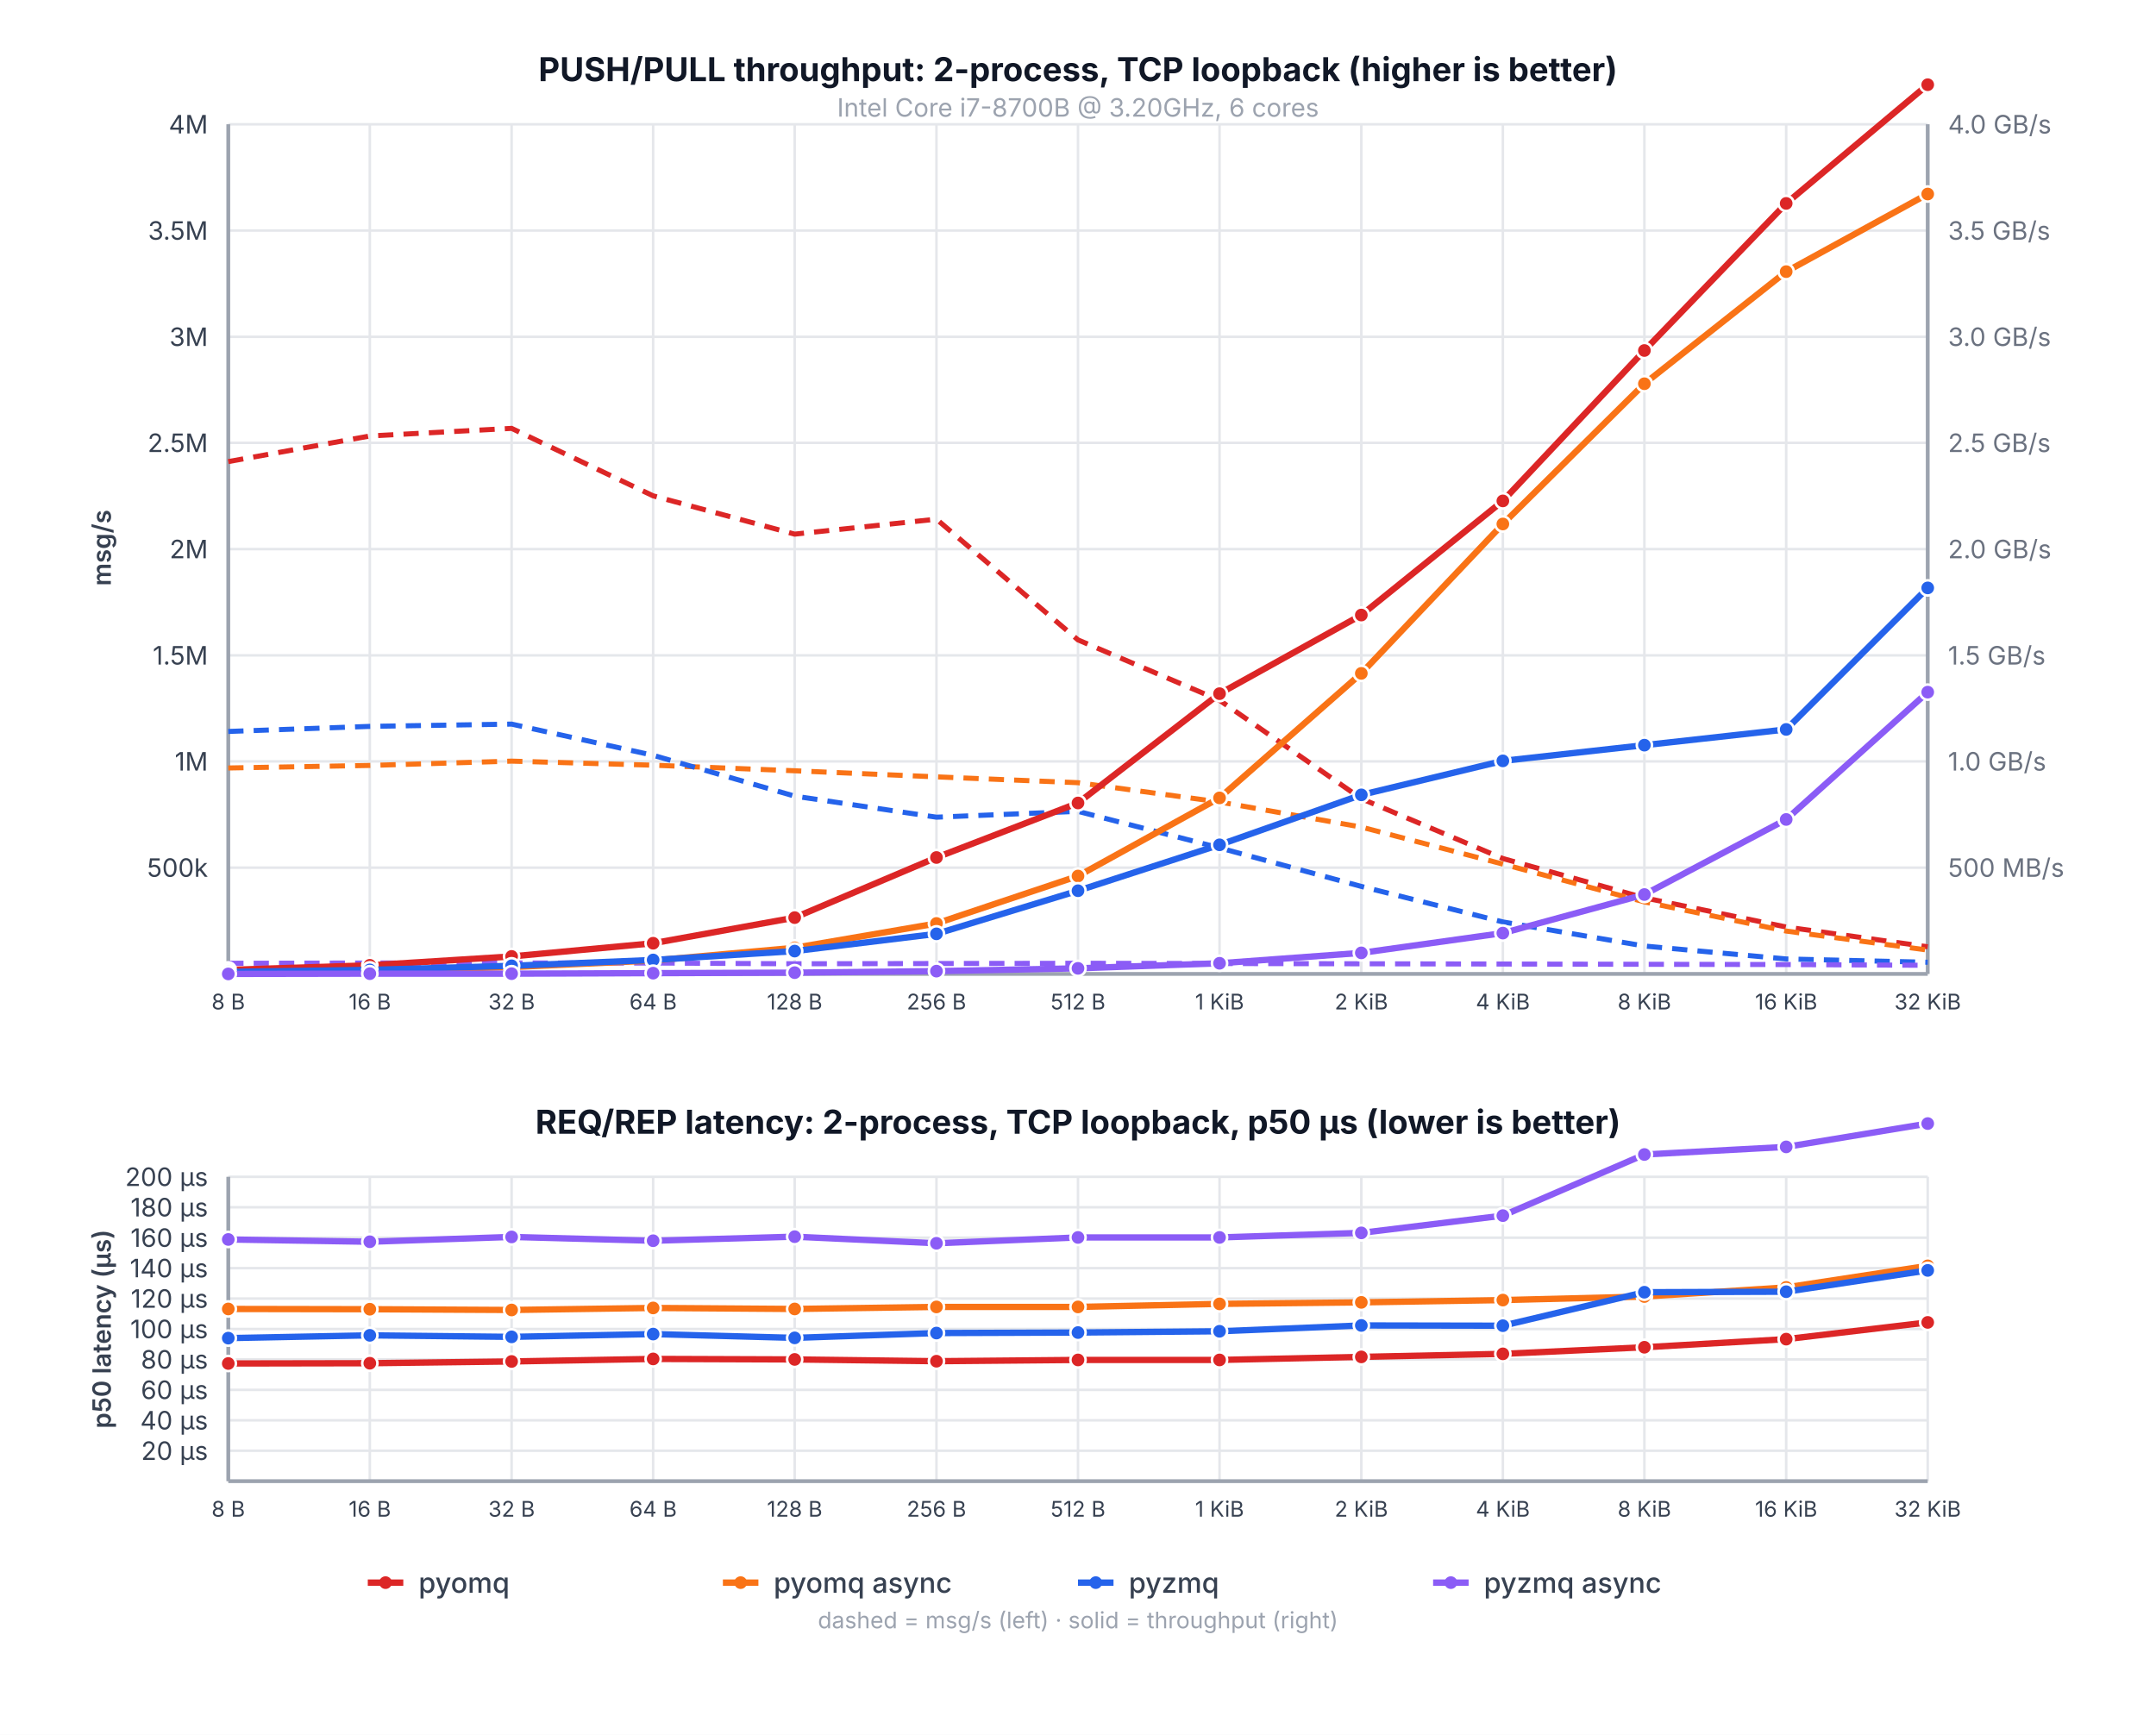
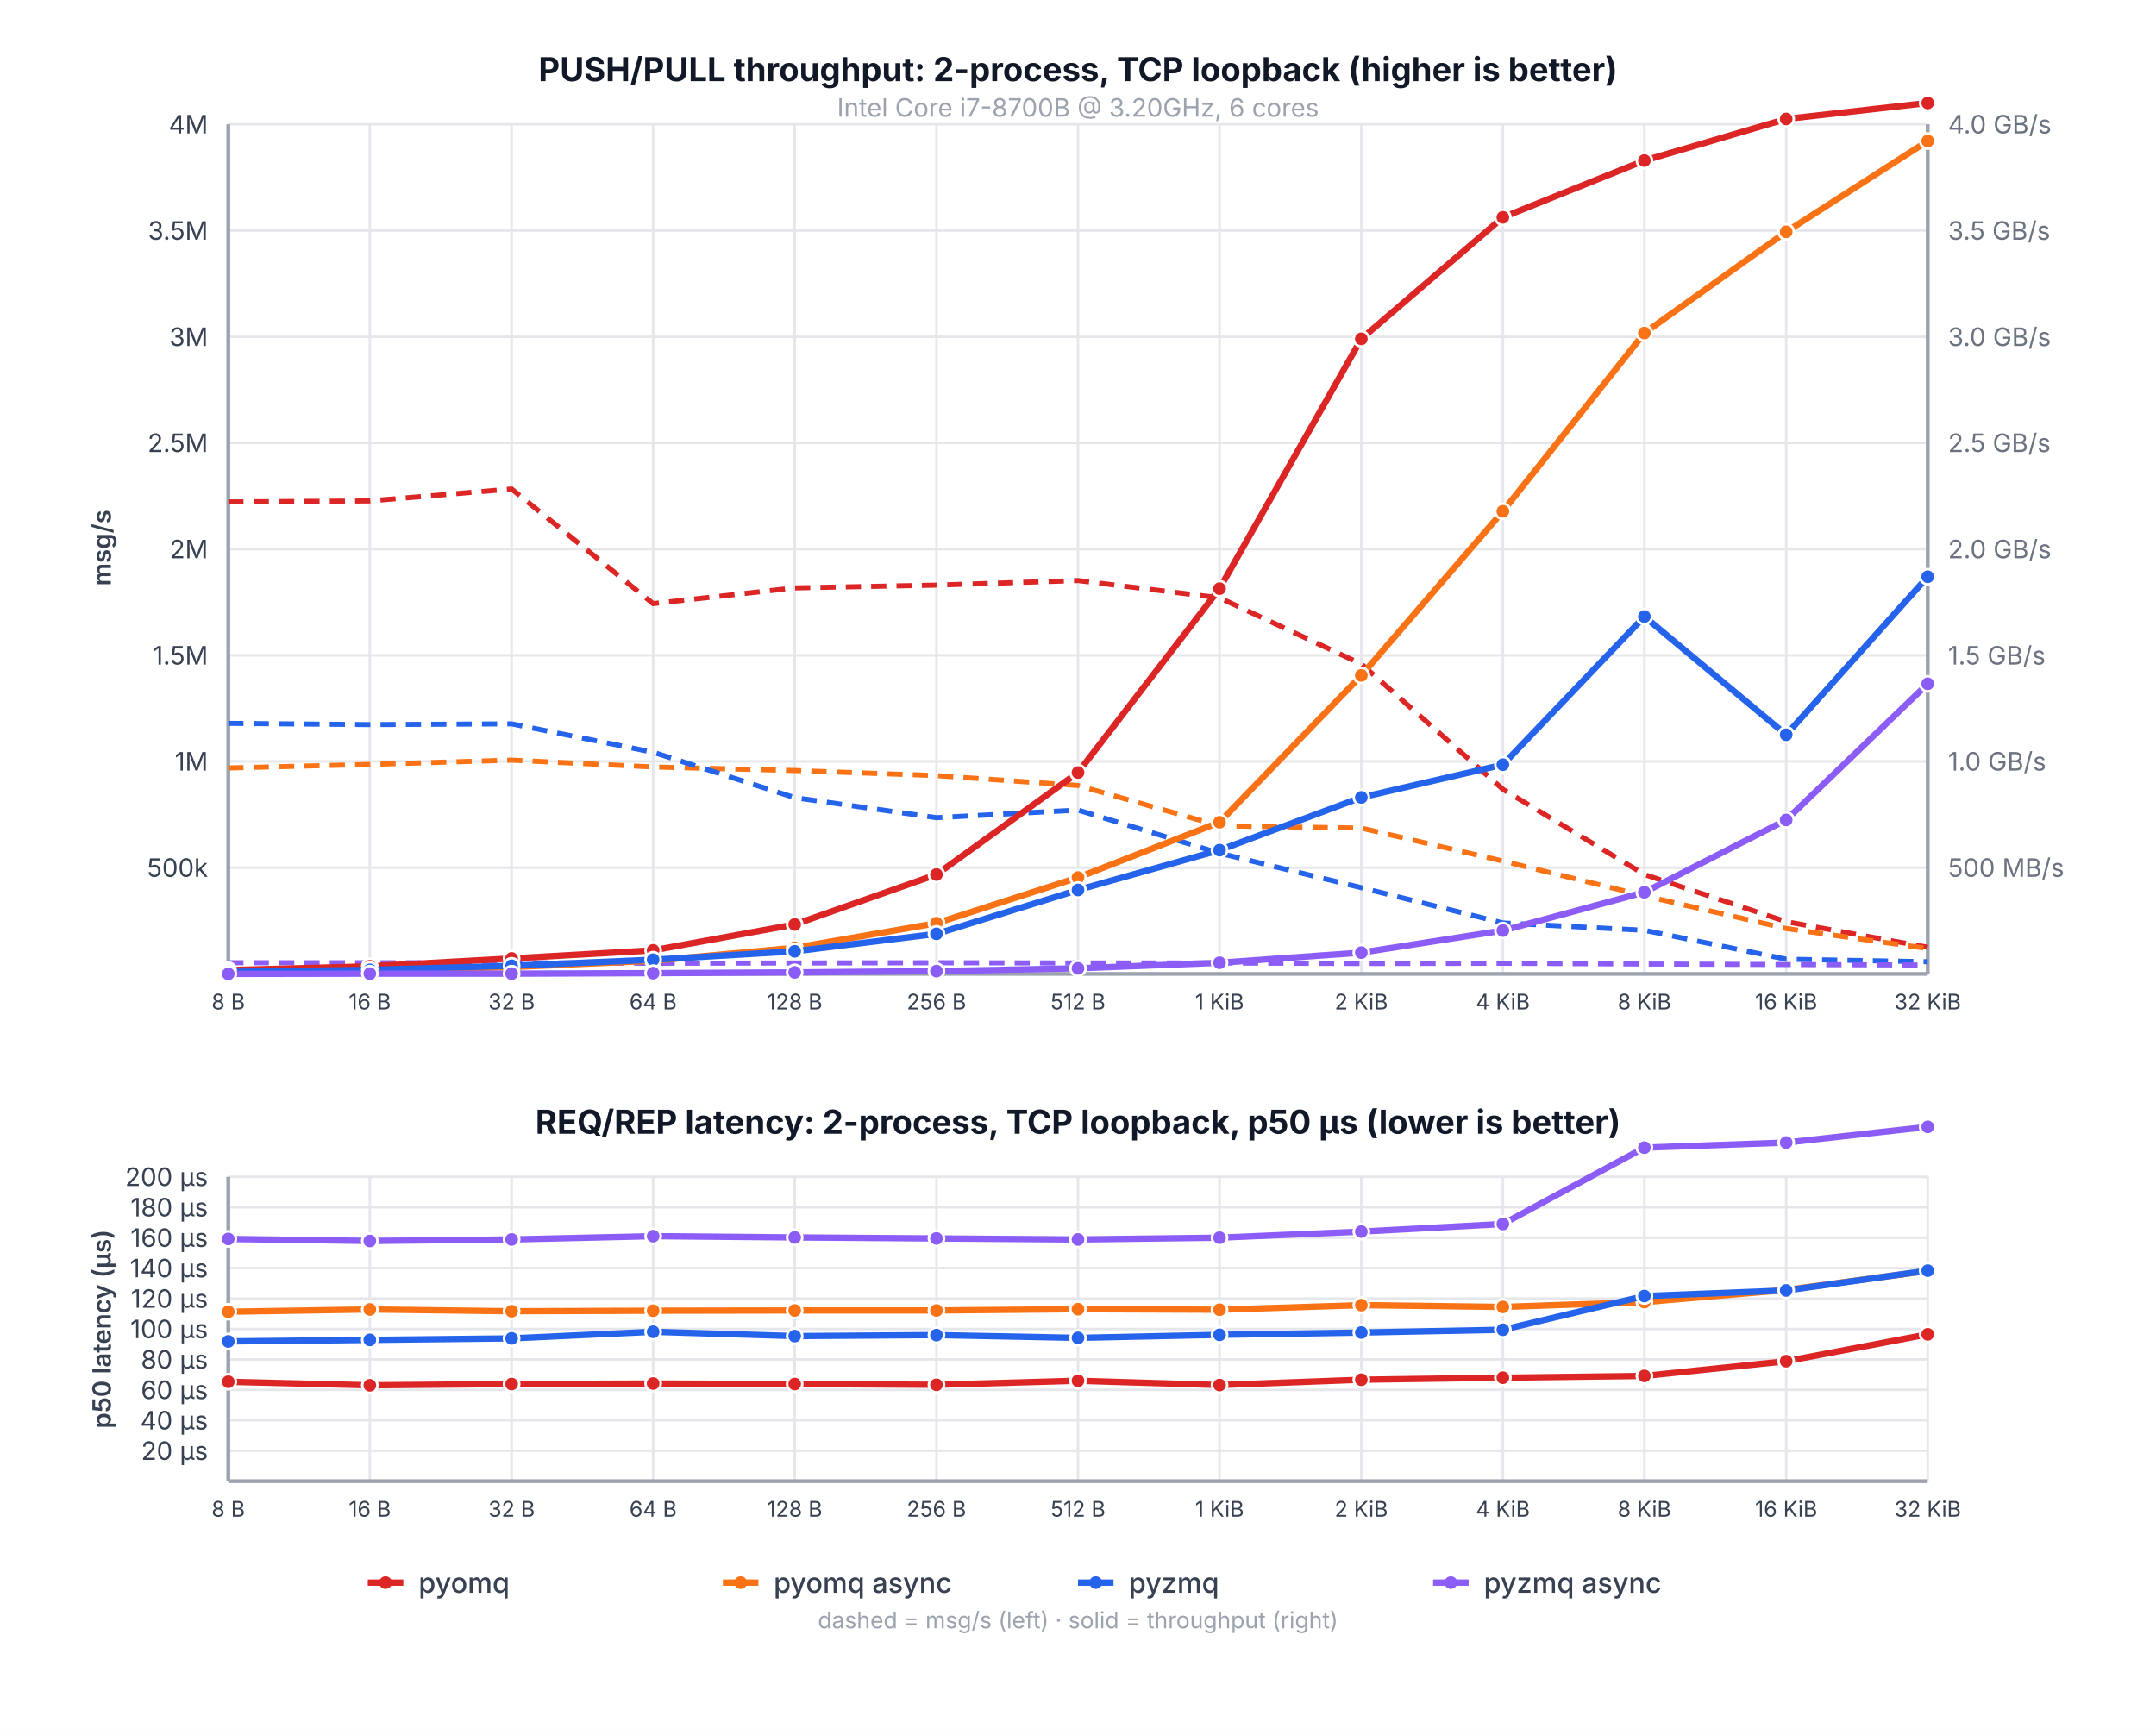
<svg xmlns="http://www.w3.org/2000/svg" viewBox="0 0 850 684" font-family="system-ui, -apple-system, sans-serif">
  <rect width="850" height="684" fill="white" />
  <text x="425.0" y="32" text-anchor="middle" fill="#111827" font-size="13" font-weight="700">PUSH/PULL throughput: 2-process, TCP loopback (higher is better)</text>
  <text x="425.0" y="46" text-anchor="middle" fill="#9ca3af" font-size="10">Intel Core i7-8700B @ 3.20GHz, 6 cores</text>
  <line x1="90" y1="342.1" x2="760" y2="342.1" stroke="#e5e7eb" stroke-width="1" />
  <text x="82" y="342.1" text-anchor="end" dominant-baseline="middle" fill="#374151" font-size="10">500k</text>
  <text x="768" y="342.1" text-anchor="start" dominant-baseline="middle" fill="#6b7280" font-size="10">500 MB/s</text>
  <line x1="90" y1="300.2" x2="760" y2="300.2" stroke="#e5e7eb" stroke-width="1" />
  <text x="82" y="300.2" text-anchor="end" dominant-baseline="middle" fill="#374151" font-size="10">1M</text>
  <text x="768" y="300.2" text-anchor="start" dominant-baseline="middle" fill="#6b7280" font-size="10">1.0 GB/s</text>
  <line x1="90" y1="258.4" x2="760" y2="258.4" stroke="#e5e7eb" stroke-width="1" />
  <text x="82" y="258.4" text-anchor="end" dominant-baseline="middle" fill="#374151" font-size="10">1.5M</text>
  <text x="768" y="258.4" text-anchor="start" dominant-baseline="middle" fill="#6b7280" font-size="10">1.5 GB/s</text>
  <line x1="90" y1="216.5" x2="760" y2="216.5" stroke="#e5e7eb" stroke-width="1" />
  <text x="82" y="216.5" text-anchor="end" dominant-baseline="middle" fill="#374151" font-size="10">2M</text>
  <text x="768" y="216.5" text-anchor="start" dominant-baseline="middle" fill="#6b7280" font-size="10">2.0 GB/s</text>
  <line x1="90" y1="174.6" x2="760" y2="174.6" stroke="#e5e7eb" stroke-width="1" />
  <text x="82" y="174.6" text-anchor="end" dominant-baseline="middle" fill="#374151" font-size="10">2.5M</text>
  <text x="768" y="174.6" text-anchor="start" dominant-baseline="middle" fill="#6b7280" font-size="10">2.5 GB/s</text>
  <line x1="90" y1="132.8" x2="760" y2="132.8" stroke="#e5e7eb" stroke-width="1" />
  <text x="82" y="132.8" text-anchor="end" dominant-baseline="middle" fill="#374151" font-size="10">3M</text>
  <text x="768" y="132.8" text-anchor="start" dominant-baseline="middle" fill="#6b7280" font-size="10">3.0 GB/s</text>
  <line x1="90" y1="90.9" x2="760" y2="90.9" stroke="#e5e7eb" stroke-width="1" />
  <text x="82" y="90.9" text-anchor="end" dominant-baseline="middle" fill="#374151" font-size="10">3.5M</text>
  <text x="768" y="90.9" text-anchor="start" dominant-baseline="middle" fill="#6b7280" font-size="10">3.5 GB/s</text>
  <line x1="90" y1="49.0" x2="760" y2="49.0" stroke="#e5e7eb" stroke-width="1" />
  <text x="82" y="49.0" text-anchor="end" dominant-baseline="middle" fill="#374151" font-size="10">4M</text>
  <text x="768" y="49.0" text-anchor="start" dominant-baseline="middle" fill="#6b7280" font-size="10">4.0 GB/s</text>
  <line x1="90.0" y1="49" x2="90.0" y2="384" stroke="#e5e7eb" stroke-width="1" />
  <line x1="145.8" y1="49" x2="145.8" y2="384" stroke="#e5e7eb" stroke-width="1" />
  <line x1="201.7" y1="49" x2="201.7" y2="384" stroke="#e5e7eb" stroke-width="1" />
  <line x1="257.5" y1="49" x2="257.5" y2="384" stroke="#e5e7eb" stroke-width="1" />
  <line x1="313.3" y1="49" x2="313.3" y2="384" stroke="#e5e7eb" stroke-width="1" />
  <line x1="369.2" y1="49" x2="369.2" y2="384" stroke="#e5e7eb" stroke-width="1" />
  <line x1="425.0" y1="49" x2="425.0" y2="384" stroke="#e5e7eb" stroke-width="1" />
  <line x1="480.8" y1="49" x2="480.8" y2="384" stroke="#e5e7eb" stroke-width="1" />
  <line x1="536.7" y1="49" x2="536.7" y2="384" stroke="#e5e7eb" stroke-width="1" />
  <line x1="592.5" y1="49" x2="592.5" y2="384" stroke="#e5e7eb" stroke-width="1" />
  <line x1="648.3" y1="49" x2="648.3" y2="384" stroke="#e5e7eb" stroke-width="1" />
  <line x1="704.2" y1="49" x2="704.2" y2="384" stroke="#e5e7eb" stroke-width="1" />
  <line x1="760.0" y1="49" x2="760.0" y2="384" stroke="#e5e7eb" stroke-width="1" />
  <line x1="90" y1="49" x2="90" y2="384" stroke="#9ca3af" stroke-width="1.5" />
  <line x1="760" y1="49" x2="760" y2="384" stroke="#9ca3af" stroke-width="1.5" />
  <line x1="90" y1="384" x2="760" y2="384" stroke="#9ca3af" stroke-width="1.5" />
  <text x="40" y="216" text-anchor="middle" dominant-baseline="middle" fill="#374151" font-size="10" font-weight="600" transform="rotate(-90,40,216)">msg/s</text>
-   <polyline points="90.0,182.0 145.8,171.9 201.7,168.9 257.5,195.5 313.3,210.6 369.2,204.7 425.0,252.3 480.8,276.1 536.7,314.9 592.5,338.5 648.3,354.0 704.2,365.5 760.0,373.3" fill="none" stroke="#dc2626" stroke-width="2" stroke-dasharray="6,4" />
-   <polyline points="90.0,302.8 145.8,301.8 201.7,300.1 257.5,301.7 313.3,303.9 369.2,306.3 425.0,308.6 480.8,316.2 536.7,326.1 592.5,340.7 648.3,355.6 704.2,367.1 760.0,374.6" fill="none" stroke="#f97316" stroke-width="2" stroke-dasharray="6,4" />
-   <polyline points="90.0,288.4 145.8,286.4 201.7,285.5 257.5,297.8 313.3,313.9 369.2,322.2 425.0,319.9 480.8,334.3 536.7,349.5 592.5,363.5 648.3,373.0 704.2,378.1 760.0,379.4" fill="none" stroke="#2563eb" stroke-width="2" stroke-dasharray="6,4" />
-   <polyline points="90.0,379.8 145.8,379.7 201.7,379.7 257.5,379.7 313.3,380.0 369.2,379.9 425.0,379.8 480.8,379.9 536.7,380.0 592.5,380.1 648.3,380.2 704.2,380.3 760.0,380.6" fill="none" stroke="#8b5cf6" stroke-width="2" stroke-dasharray="6,4" />
-   <polyline points="90.0,382.4 145.8,380.6 201.7,377.1 257.5,371.9 313.3,361.8 369.2,338.1 425.0,316.6 480.8,273.5 536.7,242.5 592.5,197.5 648.3,138.2 704.2,80.2 760.0,33.4" fill="none" stroke="#dc2626" stroke-width="2.5" stroke-linecap="round" stroke-linejoin="round" />
-   <circle cx="90.0" cy="382.4" r="3" fill="#dc2626" stroke="white" stroke-width="1" />
-   <circle cx="145.8" cy="380.6" r="3" fill="#dc2626" stroke="white" stroke-width="1" />
-   <circle cx="201.7" cy="377.1" r="3" fill="#dc2626" stroke="white" stroke-width="1" />
-   <circle cx="257.5" cy="371.9" r="3" fill="#dc2626" stroke="white" stroke-width="1" />
-   <circle cx="313.3" cy="361.8" r="3" fill="#dc2626" stroke="white" stroke-width="1" />
-   <circle cx="369.2" cy="338.1" r="3" fill="#dc2626" stroke="white" stroke-width="1" />
-   <circle cx="425.0" cy="316.6" r="3" fill="#dc2626" stroke="white" stroke-width="1" />
-   <circle cx="480.8" cy="273.5" r="3" fill="#dc2626" stroke="white" stroke-width="1" />
-   <circle cx="536.7" cy="242.5" r="3" fill="#dc2626" stroke="white" stroke-width="1" />
-   <circle cx="592.5" cy="197.5" r="3" fill="#dc2626" stroke="white" stroke-width="1" />
-   <circle cx="648.3" cy="138.2" r="3" fill="#dc2626" stroke="white" stroke-width="1" />
-   <circle cx="704.2" cy="80.2" r="3" fill="#dc2626" stroke="white" stroke-width="1" />
-   <circle cx="760.0" cy="33.4" r="3" fill="#dc2626" stroke="white" stroke-width="1" />
-   <polyline points="90.0,383.4 145.8,382.7 201.7,381.3 257.5,378.7 313.3,373.7 369.2,364.1 425.0,345.4 480.8,314.6 536.7,265.5 592.5,206.6 648.3,151.3 704.2,107.1 760.0,76.5" fill="none" stroke="#f97316" stroke-width="2.5" stroke-linecap="round" stroke-linejoin="round" />
+   <polyline points="90.0,197.9 145.8,197.5 201.7,192.8 257.5,238.0 313.3,231.8 369.2,230.7 425.0,228.9 480.8,235.7 536.7,261.8 592.5,311.2 648.3,344.8 704.2,363.4 760.0,373.5" fill="none" stroke="#dc2626" stroke-width="2" stroke-dasharray="6,4" />
+   <polyline points="90.0,302.8 145.8,301.4 201.7,299.7 257.5,302.4 313.3,303.8 369.2,305.8 425.0,309.7 480.8,325.6 536.7,326.5 592.5,339.5 648.3,353.2 704.2,366.1 760.0,374.0" fill="none" stroke="#f97316" stroke-width="2" stroke-dasharray="6,4" />
+   <polyline points="90.0,285.2 145.8,285.7 201.7,285.4 257.5,296.6 313.3,314.5 369.2,322.4 425.0,319.4 480.8,336.4 536.7,350.0 592.5,363.9 648.3,366.8 704.2,378.2 760.0,379.2" fill="none" stroke="#2563eb" stroke-width="2" stroke-dasharray="6,4" />
+   <polyline points="90.0,379.6 145.8,379.6 201.7,379.6 257.5,379.8 313.3,379.7 369.2,379.6 425.0,379.7 480.8,379.7 536.7,379.9 592.5,379.8 648.3,380.1 704.2,380.3 760.0,380.5" fill="none" stroke="#8b5cf6" stroke-width="2" stroke-dasharray="6,4" />
+   <polyline points="90.0,382.5 145.8,381.0 201.7,377.9 257.5,374.7 313.3,364.5 369.2,344.8 425.0,304.6 480.8,232.1 536.7,133.6 592.5,85.7 648.3,63.3 704.2,46.9 760.0,40.6" fill="none" stroke="#dc2626" stroke-width="2.5" stroke-linecap="round" stroke-linejoin="round" />
+   <circle cx="90.0" cy="382.5" r="3" fill="#dc2626" stroke="white" stroke-width="1" />
+   <circle cx="145.8" cy="381.0" r="3" fill="#dc2626" stroke="white" stroke-width="1" />
+   <circle cx="201.7" cy="377.9" r="3" fill="#dc2626" stroke="white" stroke-width="1" />
+   <circle cx="257.5" cy="374.7" r="3" fill="#dc2626" stroke="white" stroke-width="1" />
+   <circle cx="313.3" cy="364.5" r="3" fill="#dc2626" stroke="white" stroke-width="1" />
+   <circle cx="369.2" cy="344.8" r="3" fill="#dc2626" stroke="white" stroke-width="1" />
+   <circle cx="425.0" cy="304.6" r="3" fill="#dc2626" stroke="white" stroke-width="1" />
+   <circle cx="480.8" cy="232.1" r="3" fill="#dc2626" stroke="white" stroke-width="1" />
+   <circle cx="536.7" cy="133.6" r="3" fill="#dc2626" stroke="white" stroke-width="1" />
+   <circle cx="592.5" cy="85.7" r="3" fill="#dc2626" stroke="white" stroke-width="1" />
+   <circle cx="648.3" cy="63.3" r="3" fill="#dc2626" stroke="white" stroke-width="1" />
+   <circle cx="704.2" cy="46.9" r="3" fill="#dc2626" stroke="white" stroke-width="1" />
+   <circle cx="760.0" cy="40.6" r="3" fill="#dc2626" stroke="white" stroke-width="1" />
+   <polyline points="90.0,383.4 145.8,382.7 201.7,381.3 257.5,378.8 313.3,373.7 369.2,364.0 425.0,346.0 480.8,324.2 536.7,266.3 592.5,201.6 648.3,131.3 704.2,91.4 760.0,55.6" fill="none" stroke="#f97316" stroke-width="2.5" stroke-linecap="round" stroke-linejoin="round" />
  <circle cx="90.0" cy="383.4" r="3" fill="#f97316" stroke="white" stroke-width="1" />
  <circle cx="145.8" cy="382.7" r="3" fill="#f97316" stroke="white" stroke-width="1" />
  <circle cx="201.7" cy="381.3" r="3" fill="#f97316" stroke="white" stroke-width="1" />
-   <circle cx="257.5" cy="378.7" r="3" fill="#f97316" stroke="white" stroke-width="1" />
+   <circle cx="257.5" cy="378.8" r="3" fill="#f97316" stroke="white" stroke-width="1" />
  <circle cx="313.3" cy="373.7" r="3" fill="#f97316" stroke="white" stroke-width="1" />
-   <circle cx="369.2" cy="364.1" r="3" fill="#f97316" stroke="white" stroke-width="1" />
-   <circle cx="425.0" cy="345.4" r="3" fill="#f97316" stroke="white" stroke-width="1" />
-   <circle cx="480.8" cy="314.6" r="3" fill="#f97316" stroke="white" stroke-width="1" />
-   <circle cx="536.7" cy="265.5" r="3" fill="#f97316" stroke="white" stroke-width="1" />
-   <circle cx="592.5" cy="206.6" r="3" fill="#f97316" stroke="white" stroke-width="1" />
-   <circle cx="648.3" cy="151.3" r="3" fill="#f97316" stroke="white" stroke-width="1" />
-   <circle cx="704.2" cy="107.1" r="3" fill="#f97316" stroke="white" stroke-width="1" />
-   <circle cx="760.0" cy="76.5" r="3" fill="#f97316" stroke="white" stroke-width="1" />
-   <polyline points="90.0,383.2 145.8,382.4 201.7,380.8 257.5,378.5 313.3,375.0 369.2,368.2 425.0,351.2 480.8,333.1 536.7,313.4 592.5,300.0 648.3,293.8 704.2,287.6 760.0,231.8" fill="none" stroke="#2563eb" stroke-width="2.5" stroke-linecap="round" stroke-linejoin="round" />
+   <circle cx="369.2" cy="364.0" r="3" fill="#f97316" stroke="white" stroke-width="1" />
+   <circle cx="425.0" cy="346.0" r="3" fill="#f97316" stroke="white" stroke-width="1" />
+   <circle cx="480.8" cy="324.2" r="3" fill="#f97316" stroke="white" stroke-width="1" />
+   <circle cx="536.7" cy="266.3" r="3" fill="#f97316" stroke="white" stroke-width="1" />
+   <circle cx="592.5" cy="201.6" r="3" fill="#f97316" stroke="white" stroke-width="1" />
+   <circle cx="648.3" cy="131.3" r="3" fill="#f97316" stroke="white" stroke-width="1" />
+   <circle cx="704.2" cy="91.4" r="3" fill="#f97316" stroke="white" stroke-width="1" />
+   <circle cx="760.0" cy="55.6" r="3" fill="#f97316" stroke="white" stroke-width="1" />
+   <polyline points="90.0,383.2 145.8,382.4 201.7,380.8 257.5,378.4 313.3,375.1 369.2,368.2 425.0,350.9 480.8,335.2 536.7,314.4 592.5,301.5 648.3,243.1 704.2,289.7 760.0,227.4" fill="none" stroke="#2563eb" stroke-width="2.5" stroke-linecap="round" stroke-linejoin="round" />
  <circle cx="90.0" cy="383.2" r="3" fill="#2563eb" stroke="white" stroke-width="1" />
  <circle cx="145.8" cy="382.4" r="3" fill="#2563eb" stroke="white" stroke-width="1" />
  <circle cx="201.7" cy="380.8" r="3" fill="#2563eb" stroke="white" stroke-width="1" />
-   <circle cx="257.5" cy="378.5" r="3" fill="#2563eb" stroke="white" stroke-width="1" />
-   <circle cx="313.3" cy="375.0" r="3" fill="#2563eb" stroke="white" stroke-width="1" />
+   <circle cx="257.5" cy="378.4" r="3" fill="#2563eb" stroke="white" stroke-width="1" />
+   <circle cx="313.3" cy="375.1" r="3" fill="#2563eb" stroke="white" stroke-width="1" />
  <circle cx="369.2" cy="368.2" r="3" fill="#2563eb" stroke="white" stroke-width="1" />
-   <circle cx="425.0" cy="351.2" r="3" fill="#2563eb" stroke="white" stroke-width="1" />
-   <circle cx="480.8" cy="333.1" r="3" fill="#2563eb" stroke="white" stroke-width="1" />
-   <circle cx="536.7" cy="313.4" r="3" fill="#2563eb" stroke="white" stroke-width="1" />
-   <circle cx="592.5" cy="300.0" r="3" fill="#2563eb" stroke="white" stroke-width="1" />
-   <circle cx="648.3" cy="293.8" r="3" fill="#2563eb" stroke="white" stroke-width="1" />
-   <circle cx="704.2" cy="287.6" r="3" fill="#2563eb" stroke="white" stroke-width="1" />
-   <circle cx="760.0" cy="231.8" r="3" fill="#2563eb" stroke="white" stroke-width="1" />
-   <polyline points="90.0,384.0 145.8,383.9 201.7,383.9 257.5,383.7 313.3,383.5 369.2,382.9 425.0,381.8 480.8,379.8 536.7,375.7 592.5,367.9 648.3,352.7 704.2,323.1 760.0,272.9" fill="none" stroke="#8b5cf6" stroke-width="2.5" stroke-linecap="round" stroke-linejoin="round" />
+   <circle cx="425.0" cy="350.9" r="3" fill="#2563eb" stroke="white" stroke-width="1" />
+   <circle cx="480.8" cy="335.2" r="3" fill="#2563eb" stroke="white" stroke-width="1" />
+   <circle cx="536.7" cy="314.4" r="3" fill="#2563eb" stroke="white" stroke-width="1" />
+   <circle cx="592.5" cy="301.5" r="3" fill="#2563eb" stroke="white" stroke-width="1" />
+   <circle cx="648.3" cy="243.1" r="3" fill="#2563eb" stroke="white" stroke-width="1" />
+   <circle cx="704.2" cy="289.7" r="3" fill="#2563eb" stroke="white" stroke-width="1" />
+   <circle cx="760.0" cy="227.4" r="3" fill="#2563eb" stroke="white" stroke-width="1" />
+   <polyline points="90.0,384.0 145.8,383.9 201.7,383.9 257.5,383.7 313.3,383.4 369.2,382.9 425.0,381.8 480.8,379.6 536.7,375.6 592.5,366.9 648.3,351.8 704.2,323.3 760.0,269.6" fill="none" stroke="#8b5cf6" stroke-width="2.5" stroke-linecap="round" stroke-linejoin="round" />
  <circle cx="90.0" cy="384.0" r="3" fill="#8b5cf6" stroke="white" stroke-width="1" />
  <circle cx="145.8" cy="383.9" r="3" fill="#8b5cf6" stroke="white" stroke-width="1" />
  <circle cx="201.7" cy="383.9" r="3" fill="#8b5cf6" stroke="white" stroke-width="1" />
  <circle cx="257.5" cy="383.7" r="3" fill="#8b5cf6" stroke="white" stroke-width="1" />
-   <circle cx="313.3" cy="383.5" r="3" fill="#8b5cf6" stroke="white" stroke-width="1" />
+   <circle cx="313.3" cy="383.4" r="3" fill="#8b5cf6" stroke="white" stroke-width="1" />
  <circle cx="369.2" cy="382.9" r="3" fill="#8b5cf6" stroke="white" stroke-width="1" />
  <circle cx="425.0" cy="381.8" r="3" fill="#8b5cf6" stroke="white" stroke-width="1" />
-   <circle cx="480.8" cy="379.8" r="3" fill="#8b5cf6" stroke="white" stroke-width="1" />
-   <circle cx="536.7" cy="375.7" r="3" fill="#8b5cf6" stroke="white" stroke-width="1" />
-   <circle cx="592.5" cy="367.9" r="3" fill="#8b5cf6" stroke="white" stroke-width="1" />
-   <circle cx="648.3" cy="352.7" r="3" fill="#8b5cf6" stroke="white" stroke-width="1" />
-   <circle cx="704.2" cy="323.1" r="3" fill="#8b5cf6" stroke="white" stroke-width="1" />
-   <circle cx="760.0" cy="272.9" r="3" fill="#8b5cf6" stroke="white" stroke-width="1" />
+   <circle cx="480.8" cy="379.6" r="3" fill="#8b5cf6" stroke="white" stroke-width="1" />
+   <circle cx="536.7" cy="375.6" r="3" fill="#8b5cf6" stroke="white" stroke-width="1" />
+   <circle cx="592.5" cy="366.9" r="3" fill="#8b5cf6" stroke="white" stroke-width="1" />
+   <circle cx="648.3" cy="351.8" r="3" fill="#8b5cf6" stroke="white" stroke-width="1" />
+   <circle cx="704.2" cy="323.3" r="3" fill="#8b5cf6" stroke="white" stroke-width="1" />
+   <circle cx="760.0" cy="269.6" r="3" fill="#8b5cf6" stroke="white" stroke-width="1" />
  <text x="90.0" y="398" text-anchor="middle" fill="#374151" font-size="8.5">8 B</text>
  <text x="145.8" y="398" text-anchor="middle" fill="#374151" font-size="8.5">16 B</text>
  <text x="201.7" y="398" text-anchor="middle" fill="#374151" font-size="8.5">32 B</text>
  <text x="257.5" y="398" text-anchor="middle" fill="#374151" font-size="8.5">64 B</text>
  <text x="313.3" y="398" text-anchor="middle" fill="#374151" font-size="8.5">128 B</text>
  <text x="369.2" y="398" text-anchor="middle" fill="#374151" font-size="8.5">256 B</text>
  <text x="425.0" y="398" text-anchor="middle" fill="#374151" font-size="8.5">512 B</text>
  <text x="480.8" y="398" text-anchor="middle" fill="#374151" font-size="8.5">1 KiB</text>
  <text x="536.7" y="398" text-anchor="middle" fill="#374151" font-size="8.5">2 KiB</text>
  <text x="592.5" y="398" text-anchor="middle" fill="#374151" font-size="8.5">4 KiB</text>
  <text x="648.3" y="398" text-anchor="middle" fill="#374151" font-size="8.5">8 KiB</text>
  <text x="704.2" y="398" text-anchor="middle" fill="#374151" font-size="8.5">16 KiB</text>
  <text x="760.0" y="398" text-anchor="middle" fill="#374151" font-size="8.5">32 KiB</text>
  <text x="425.0" y="447" text-anchor="middle" fill="#111827" font-size="13" font-weight="700">REQ/REP latency: 2-process, TCP loopback, p50 µs (lower is better)</text>
  <line x1="90" y1="572.0" x2="760" y2="572.0" stroke="#e5e7eb" stroke-width="1" />
  <text x="82" y="572.0" text-anchor="end" dominant-baseline="middle" fill="#374151" font-size="10">20 µs</text>
  <line x1="90" y1="560.0" x2="760" y2="560.0" stroke="#e5e7eb" stroke-width="1" />
  <text x="82" y="560.0" text-anchor="end" dominant-baseline="middle" fill="#374151" font-size="10">40 µs</text>
  <line x1="90" y1="548.0" x2="760" y2="548.0" stroke="#e5e7eb" stroke-width="1" />
  <text x="82" y="548.0" text-anchor="end" dominant-baseline="middle" fill="#374151" font-size="10">60 µs</text>
  <line x1="90" y1="536.0" x2="760" y2="536.0" stroke="#e5e7eb" stroke-width="1" />
  <text x="82" y="536.0" text-anchor="end" dominant-baseline="middle" fill="#374151" font-size="10">80 µs</text>
  <line x1="90" y1="524.0" x2="760" y2="524.0" stroke="#e5e7eb" stroke-width="1" />
  <text x="82" y="524.0" text-anchor="end" dominant-baseline="middle" fill="#374151" font-size="10">100 µs</text>
  <line x1="90" y1="512.0" x2="760" y2="512.0" stroke="#e5e7eb" stroke-width="1" />
  <text x="82" y="512.0" text-anchor="end" dominant-baseline="middle" fill="#374151" font-size="10">120 µs</text>
  <line x1="90" y1="500.0" x2="760" y2="500.0" stroke="#e5e7eb" stroke-width="1" />
  <text x="82" y="500.0" text-anchor="end" dominant-baseline="middle" fill="#374151" font-size="10">140 µs</text>
  <line x1="90" y1="488.0" x2="760" y2="488.0" stroke="#e5e7eb" stroke-width="1" />
  <text x="82" y="488.0" text-anchor="end" dominant-baseline="middle" fill="#374151" font-size="10">160 µs</text>
  <line x1="90" y1="476.0" x2="760" y2="476.0" stroke="#e5e7eb" stroke-width="1" />
  <text x="82" y="476.0" text-anchor="end" dominant-baseline="middle" fill="#374151" font-size="10">180 µs</text>
  <line x1="90" y1="464.0" x2="760" y2="464.0" stroke="#e5e7eb" stroke-width="1" />
  <text x="82" y="464.0" text-anchor="end" dominant-baseline="middle" fill="#374151" font-size="10">200 µs</text>
  <line x1="90.0" y1="464" x2="90.0" y2="584" stroke="#e5e7eb" stroke-width="1" />
  <line x1="145.8" y1="464" x2="145.8" y2="584" stroke="#e5e7eb" stroke-width="1" />
  <line x1="201.7" y1="464" x2="201.7" y2="584" stroke="#e5e7eb" stroke-width="1" />
  <line x1="257.5" y1="464" x2="257.5" y2="584" stroke="#e5e7eb" stroke-width="1" />
  <line x1="313.3" y1="464" x2="313.3" y2="584" stroke="#e5e7eb" stroke-width="1" />
  <line x1="369.2" y1="464" x2="369.2" y2="584" stroke="#e5e7eb" stroke-width="1" />
  <line x1="425.0" y1="464" x2="425.0" y2="584" stroke="#e5e7eb" stroke-width="1" />
  <line x1="480.8" y1="464" x2="480.8" y2="584" stroke="#e5e7eb" stroke-width="1" />
  <line x1="536.7" y1="464" x2="536.7" y2="584" stroke="#e5e7eb" stroke-width="1" />
  <line x1="592.5" y1="464" x2="592.5" y2="584" stroke="#e5e7eb" stroke-width="1" />
  <line x1="648.3" y1="464" x2="648.3" y2="584" stroke="#e5e7eb" stroke-width="1" />
  <line x1="704.2" y1="464" x2="704.2" y2="584" stroke="#e5e7eb" stroke-width="1" />
  <line x1="760.0" y1="464" x2="760.0" y2="584" stroke="#e5e7eb" stroke-width="1" />
  <line x1="90" y1="464" x2="90" y2="584" stroke="#9ca3af" stroke-width="1.5" />
  <line x1="90" y1="584" x2="760" y2="584" stroke="#9ca3af" stroke-width="1.5" />
  <text x="40" y="524" text-anchor="middle" dominant-baseline="middle" fill="#374151" font-size="10" font-weight="600" transform="rotate(-90,40,524)">p50 latency (µs)</text>
-   <polyline points="90.0,537.6 145.8,537.5 201.7,536.8 257.5,535.8 313.3,536.0 369.2,536.7 425.0,536.2 480.8,536.2 536.7,535.0 592.5,533.8 648.3,531.2 704.2,528.0 760.0,521.4" fill="none" stroke="#dc2626" stroke-width="2.5" stroke-linecap="round" stroke-linejoin="round" />
-   <circle cx="90.0" cy="537.6" r="3" fill="#dc2626" stroke="white" stroke-width="1" />
-   <circle cx="145.8" cy="537.5" r="3" fill="#dc2626" stroke="white" stroke-width="1" />
-   <circle cx="201.7" cy="536.8" r="3" fill="#dc2626" stroke="white" stroke-width="1" />
-   <circle cx="257.5" cy="535.8" r="3" fill="#dc2626" stroke="white" stroke-width="1" />
-   <circle cx="313.3" cy="536.0" r="3" fill="#dc2626" stroke="white" stroke-width="1" />
-   <circle cx="369.2" cy="536.7" r="3" fill="#dc2626" stroke="white" stroke-width="1" />
-   <circle cx="425.0" cy="536.2" r="3" fill="#dc2626" stroke="white" stroke-width="1" />
-   <circle cx="480.8" cy="536.2" r="3" fill="#dc2626" stroke="white" stroke-width="1" />
-   <circle cx="536.7" cy="535.0" r="3" fill="#dc2626" stroke="white" stroke-width="1" />
-   <circle cx="592.5" cy="533.8" r="3" fill="#dc2626" stroke="white" stroke-width="1" />
-   <circle cx="648.3" cy="531.2" r="3" fill="#dc2626" stroke="white" stroke-width="1" />
-   <circle cx="704.2" cy="528.0" r="3" fill="#dc2626" stroke="white" stroke-width="1" />
-   <circle cx="760.0" cy="521.4" r="3" fill="#dc2626" stroke="white" stroke-width="1" />
-   <polyline points="90.0,516.1 145.8,516.2 201.7,516.5 257.5,515.7 313.3,516.1 369.2,515.3 425.0,515.3 480.8,514.1 536.7,513.5 592.5,512.6 648.3,511.2 704.2,507.6 760.0,499.1" fill="none" stroke="#f97316" stroke-width="2.5" stroke-linecap="round" stroke-linejoin="round" />
-   <circle cx="90.0" cy="516.1" r="3" fill="#f97316" stroke="white" stroke-width="1" />
-   <circle cx="145.8" cy="516.2" r="3" fill="#f97316" stroke="white" stroke-width="1" />
-   <circle cx="201.7" cy="516.5" r="3" fill="#f97316" stroke="white" stroke-width="1" />
-   <circle cx="257.5" cy="515.7" r="3" fill="#f97316" stroke="white" stroke-width="1" />
-   <circle cx="313.3" cy="516.1" r="3" fill="#f97316" stroke="white" stroke-width="1" />
-   <circle cx="369.2" cy="515.3" r="3" fill="#f97316" stroke="white" stroke-width="1" />
-   <circle cx="425.0" cy="515.3" r="3" fill="#f97316" stroke="white" stroke-width="1" />
-   <circle cx="480.8" cy="514.1" r="3" fill="#f97316" stroke="white" stroke-width="1" />
-   <circle cx="536.7" cy="513.5" r="3" fill="#f97316" stroke="white" stroke-width="1" />
-   <circle cx="592.5" cy="512.6" r="3" fill="#f97316" stroke="white" stroke-width="1" />
-   <circle cx="648.3" cy="511.2" r="3" fill="#f97316" stroke="white" stroke-width="1" />
-   <circle cx="704.2" cy="507.6" r="3" fill="#f97316" stroke="white" stroke-width="1" />
-   <circle cx="760.0" cy="499.1" r="3" fill="#f97316" stroke="white" stroke-width="1" />
-   <polyline points="90.0,527.6 145.8,526.5 201.7,527.1 257.5,526.0 313.3,527.5 369.2,525.6 425.0,525.4 480.8,524.9 536.7,522.6 592.5,522.7 648.3,509.5 704.2,509.3 760.0,500.9" fill="none" stroke="#2563eb" stroke-width="2.5" stroke-linecap="round" stroke-linejoin="round" />
-   <circle cx="90.0" cy="527.6" r="3" fill="#2563eb" stroke="white" stroke-width="1" />
-   <circle cx="145.8" cy="526.5" r="3" fill="#2563eb" stroke="white" stroke-width="1" />
-   <circle cx="201.7" cy="527.1" r="3" fill="#2563eb" stroke="white" stroke-width="1" />
-   <circle cx="257.5" cy="526.0" r="3" fill="#2563eb" stroke="white" stroke-width="1" />
-   <circle cx="313.3" cy="527.5" r="3" fill="#2563eb" stroke="white" stroke-width="1" />
-   <circle cx="369.2" cy="525.6" r="3" fill="#2563eb" stroke="white" stroke-width="1" />
-   <circle cx="425.0" cy="525.4" r="3" fill="#2563eb" stroke="white" stroke-width="1" />
-   <circle cx="480.8" cy="524.9" r="3" fill="#2563eb" stroke="white" stroke-width="1" />
-   <circle cx="536.7" cy="522.6" r="3" fill="#2563eb" stroke="white" stroke-width="1" />
-   <circle cx="592.5" cy="522.7" r="3" fill="#2563eb" stroke="white" stroke-width="1" />
-   <circle cx="648.3" cy="509.5" r="3" fill="#2563eb" stroke="white" stroke-width="1" />
-   <circle cx="704.2" cy="509.3" r="3" fill="#2563eb" stroke="white" stroke-width="1" />
-   <circle cx="760.0" cy="500.9" r="3" fill="#2563eb" stroke="white" stroke-width="1" />
-   <polyline points="90.0,488.7 145.8,489.6 201.7,487.7 257.5,489.2 313.3,487.6 369.2,490.2 425.0,487.9 480.8,487.9 536.7,486.1 592.5,479.3 648.3,455.2 704.2,452.2 760.0,443.0" fill="none" stroke="#8b5cf6" stroke-width="2.5" stroke-linecap="round" stroke-linejoin="round" />
-   <circle cx="90.0" cy="488.7" r="3" fill="#8b5cf6" stroke="white" stroke-width="1" />
-   <circle cx="145.8" cy="489.6" r="3" fill="#8b5cf6" stroke="white" stroke-width="1" />
-   <circle cx="201.7" cy="487.7" r="3" fill="#8b5cf6" stroke="white" stroke-width="1" />
-   <circle cx="257.5" cy="489.2" r="3" fill="#8b5cf6" stroke="white" stroke-width="1" />
-   <circle cx="313.3" cy="487.6" r="3" fill="#8b5cf6" stroke="white" stroke-width="1" />
-   <circle cx="369.2" cy="490.2" r="3" fill="#8b5cf6" stroke="white" stroke-width="1" />
-   <circle cx="425.0" cy="487.9" r="3" fill="#8b5cf6" stroke="white" stroke-width="1" />
-   <circle cx="480.8" cy="487.9" r="3" fill="#8b5cf6" stroke="white" stroke-width="1" />
-   <circle cx="536.7" cy="486.1" r="3" fill="#8b5cf6" stroke="white" stroke-width="1" />
-   <circle cx="592.5" cy="479.3" r="3" fill="#8b5cf6" stroke="white" stroke-width="1" />
-   <circle cx="648.3" cy="455.2" r="3" fill="#8b5cf6" stroke="white" stroke-width="1" />
-   <circle cx="704.2" cy="452.2" r="3" fill="#8b5cf6" stroke="white" stroke-width="1" />
-   <circle cx="760.0" cy="443.0" r="3" fill="#8b5cf6" stroke="white" stroke-width="1" />
+   <polyline points="90.0,544.8 145.8,546.2 201.7,545.7 257.5,545.5 313.3,545.7 369.2,546.0 425.0,544.4 480.8,546.1 536.7,544.0 592.5,543.2 648.3,542.5 704.2,536.7 760.0,526.1" fill="none" stroke="#dc2626" stroke-width="2.5" stroke-linecap="round" stroke-linejoin="round" />
+   <circle cx="90.0" cy="544.8" r="3" fill="#dc2626" stroke="white" stroke-width="1" />
+   <circle cx="145.8" cy="546.2" r="3" fill="#dc2626" stroke="white" stroke-width="1" />
+   <circle cx="201.7" cy="545.7" r="3" fill="#dc2626" stroke="white" stroke-width="1" />
+   <circle cx="257.5" cy="545.5" r="3" fill="#dc2626" stroke="white" stroke-width="1" />
+   <circle cx="313.3" cy="545.7" r="3" fill="#dc2626" stroke="white" stroke-width="1" />
+   <circle cx="369.2" cy="546.0" r="3" fill="#dc2626" stroke="white" stroke-width="1" />
+   <circle cx="425.0" cy="544.4" r="3" fill="#dc2626" stroke="white" stroke-width="1" />
+   <circle cx="480.8" cy="546.1" r="3" fill="#dc2626" stroke="white" stroke-width="1" />
+   <circle cx="536.7" cy="544.0" r="3" fill="#dc2626" stroke="white" stroke-width="1" />
+   <circle cx="592.5" cy="543.2" r="3" fill="#dc2626" stroke="white" stroke-width="1" />
+   <circle cx="648.3" cy="542.5" r="3" fill="#dc2626" stroke="white" stroke-width="1" />
+   <circle cx="704.2" cy="536.7" r="3" fill="#dc2626" stroke="white" stroke-width="1" />
+   <circle cx="760.0" cy="526.1" r="3" fill="#dc2626" stroke="white" stroke-width="1" />
+   <polyline points="90.0,517.2 145.8,516.3 201.7,517.0 257.5,516.8 313.3,516.7 369.2,516.7 425.0,516.2 480.8,516.4 536.7,514.6 592.5,515.3 648.3,513.4 704.2,508.6 760.0,501.1" fill="none" stroke="#f97316" stroke-width="2.5" stroke-linecap="round" stroke-linejoin="round" />
+   <circle cx="90.0" cy="517.2" r="3" fill="#f97316" stroke="white" stroke-width="1" />
+   <circle cx="145.8" cy="516.3" r="3" fill="#f97316" stroke="white" stroke-width="1" />
+   <circle cx="201.7" cy="517.0" r="3" fill="#f97316" stroke="white" stroke-width="1" />
+   <circle cx="257.5" cy="516.8" r="3" fill="#f97316" stroke="white" stroke-width="1" />
+   <circle cx="313.3" cy="516.7" r="3" fill="#f97316" stroke="white" stroke-width="1" />
+   <circle cx="369.2" cy="516.7" r="3" fill="#f97316" stroke="white" stroke-width="1" />
+   <circle cx="425.0" cy="516.2" r="3" fill="#f97316" stroke="white" stroke-width="1" />
+   <circle cx="480.8" cy="516.4" r="3" fill="#f97316" stroke="white" stroke-width="1" />
+   <circle cx="536.7" cy="514.6" r="3" fill="#f97316" stroke="white" stroke-width="1" />
+   <circle cx="592.5" cy="515.3" r="3" fill="#f97316" stroke="white" stroke-width="1" />
+   <circle cx="648.3" cy="513.4" r="3" fill="#f97316" stroke="white" stroke-width="1" />
+   <circle cx="704.2" cy="508.6" r="3" fill="#f97316" stroke="white" stroke-width="1" />
+   <circle cx="760.0" cy="501.1" r="3" fill="#f97316" stroke="white" stroke-width="1" />
+   <polyline points="90.0,528.9 145.8,528.3 201.7,527.7 257.5,525.1 313.3,526.8 369.2,526.4 425.0,527.5 480.8,526.3 536.7,525.4 592.5,524.3 648.3,511.0 704.2,508.8 760.0,501.0" fill="none" stroke="#2563eb" stroke-width="2.5" stroke-linecap="round" stroke-linejoin="round" />
+   <circle cx="90.0" cy="528.9" r="3" fill="#2563eb" stroke="white" stroke-width="1" />
+   <circle cx="145.8" cy="528.3" r="3" fill="#2563eb" stroke="white" stroke-width="1" />
+   <circle cx="201.7" cy="527.7" r="3" fill="#2563eb" stroke="white" stroke-width="1" />
+   <circle cx="257.5" cy="525.1" r="3" fill="#2563eb" stroke="white" stroke-width="1" />
+   <circle cx="313.3" cy="526.8" r="3" fill="#2563eb" stroke="white" stroke-width="1" />
+   <circle cx="369.2" cy="526.4" r="3" fill="#2563eb" stroke="white" stroke-width="1" />
+   <circle cx="425.0" cy="527.5" r="3" fill="#2563eb" stroke="white" stroke-width="1" />
+   <circle cx="480.8" cy="526.3" r="3" fill="#2563eb" stroke="white" stroke-width="1" />
+   <circle cx="536.7" cy="525.4" r="3" fill="#2563eb" stroke="white" stroke-width="1" />
+   <circle cx="592.5" cy="524.3" r="3" fill="#2563eb" stroke="white" stroke-width="1" />
+   <circle cx="648.3" cy="511.0" r="3" fill="#2563eb" stroke="white" stroke-width="1" />
+   <circle cx="704.2" cy="508.8" r="3" fill="#2563eb" stroke="white" stroke-width="1" />
+   <circle cx="760.0" cy="501.0" r="3" fill="#2563eb" stroke="white" stroke-width="1" />
+   <polyline points="90.0,488.5 145.8,489.3 201.7,488.7 257.5,487.4 313.3,487.9 369.2,488.3 425.0,488.7 480.8,488.0 536.7,485.6 592.5,482.6 648.3,452.5 704.2,450.5 760.0,444.3" fill="none" stroke="#8b5cf6" stroke-width="2.5" stroke-linecap="round" stroke-linejoin="round" />
+   <circle cx="90.0" cy="488.5" r="3" fill="#8b5cf6" stroke="white" stroke-width="1" />
+   <circle cx="145.8" cy="489.3" r="3" fill="#8b5cf6" stroke="white" stroke-width="1" />
+   <circle cx="201.7" cy="488.7" r="3" fill="#8b5cf6" stroke="white" stroke-width="1" />
+   <circle cx="257.5" cy="487.4" r="3" fill="#8b5cf6" stroke="white" stroke-width="1" />
+   <circle cx="313.3" cy="487.9" r="3" fill="#8b5cf6" stroke="white" stroke-width="1" />
+   <circle cx="369.2" cy="488.3" r="3" fill="#8b5cf6" stroke="white" stroke-width="1" />
+   <circle cx="425.0" cy="488.7" r="3" fill="#8b5cf6" stroke="white" stroke-width="1" />
+   <circle cx="480.8" cy="488.0" r="3" fill="#8b5cf6" stroke="white" stroke-width="1" />
+   <circle cx="536.7" cy="485.6" r="3" fill="#8b5cf6" stroke="white" stroke-width="1" />
+   <circle cx="592.5" cy="482.6" r="3" fill="#8b5cf6" stroke="white" stroke-width="1" />
+   <circle cx="648.3" cy="452.5" r="3" fill="#8b5cf6" stroke="white" stroke-width="1" />
+   <circle cx="704.2" cy="450.5" r="3" fill="#8b5cf6" stroke="white" stroke-width="1" />
+   <circle cx="760.0" cy="444.3" r="3" fill="#8b5cf6" stroke="white" stroke-width="1" />
  <text x="90.0" y="598" text-anchor="middle" fill="#374151" font-size="8.5">8 B</text>
  <text x="145.8" y="598" text-anchor="middle" fill="#374151" font-size="8.5">16 B</text>
  <text x="201.7" y="598" text-anchor="middle" fill="#374151" font-size="8.5">32 B</text>
  <text x="257.5" y="598" text-anchor="middle" fill="#374151" font-size="8.5">64 B</text>
  <text x="313.3" y="598" text-anchor="middle" fill="#374151" font-size="8.5">128 B</text>
  <text x="369.2" y="598" text-anchor="middle" fill="#374151" font-size="8.5">256 B</text>
  <text x="425.0" y="598" text-anchor="middle" fill="#374151" font-size="8.5">512 B</text>
  <text x="480.8" y="598" text-anchor="middle" fill="#374151" font-size="8.5">1 KiB</text>
  <text x="536.7" y="598" text-anchor="middle" fill="#374151" font-size="8.5">2 KiB</text>
  <text x="592.5" y="598" text-anchor="middle" fill="#374151" font-size="8.5">4 KiB</text>
  <text x="648.3" y="598" text-anchor="middle" fill="#374151" font-size="8.5">8 KiB</text>
  <text x="704.2" y="598" text-anchor="middle" fill="#374151" font-size="8.5">16 KiB</text>
  <text x="760.0" y="598" text-anchor="middle" fill="#374151" font-size="8.5">32 KiB</text>
  <line x1="145" y1="624" x2="159" y2="624" stroke="#dc2626" stroke-width="2.5" />
  <circle cx="152" cy="624" r="2.5" fill="#dc2626" />
  <text x="165" y="628" fill="#374151" font-size="11" font-weight="500">pyomq</text>
  <line x1="285" y1="624" x2="299" y2="624" stroke="#f97316" stroke-width="2.5" />
  <circle cx="292" cy="624" r="2.5" fill="#f97316" />
  <text x="305" y="628" fill="#374151" font-size="11" font-weight="500">pyomq async</text>
  <line x1="425" y1="624" x2="439" y2="624" stroke="#2563eb" stroke-width="2.5" />
  <circle cx="432" cy="624" r="2.5" fill="#2563eb" />
  <text x="445" y="628" fill="#374151" font-size="11" font-weight="500">pyzmq</text>
  <line x1="565" y1="624" x2="579" y2="624" stroke="#8b5cf6" stroke-width="2.5" />
  <circle cx="572" cy="624" r="2.5" fill="#8b5cf6" />
  <text x="585" y="628" fill="#374151" font-size="11" font-weight="500">pyzmq async</text>
  <text x="425.0" y="642" text-anchor="middle" fill="#9ca3af" font-size="9">dashed = msg/s (left) · solid = throughput (right)</text>
</svg>
